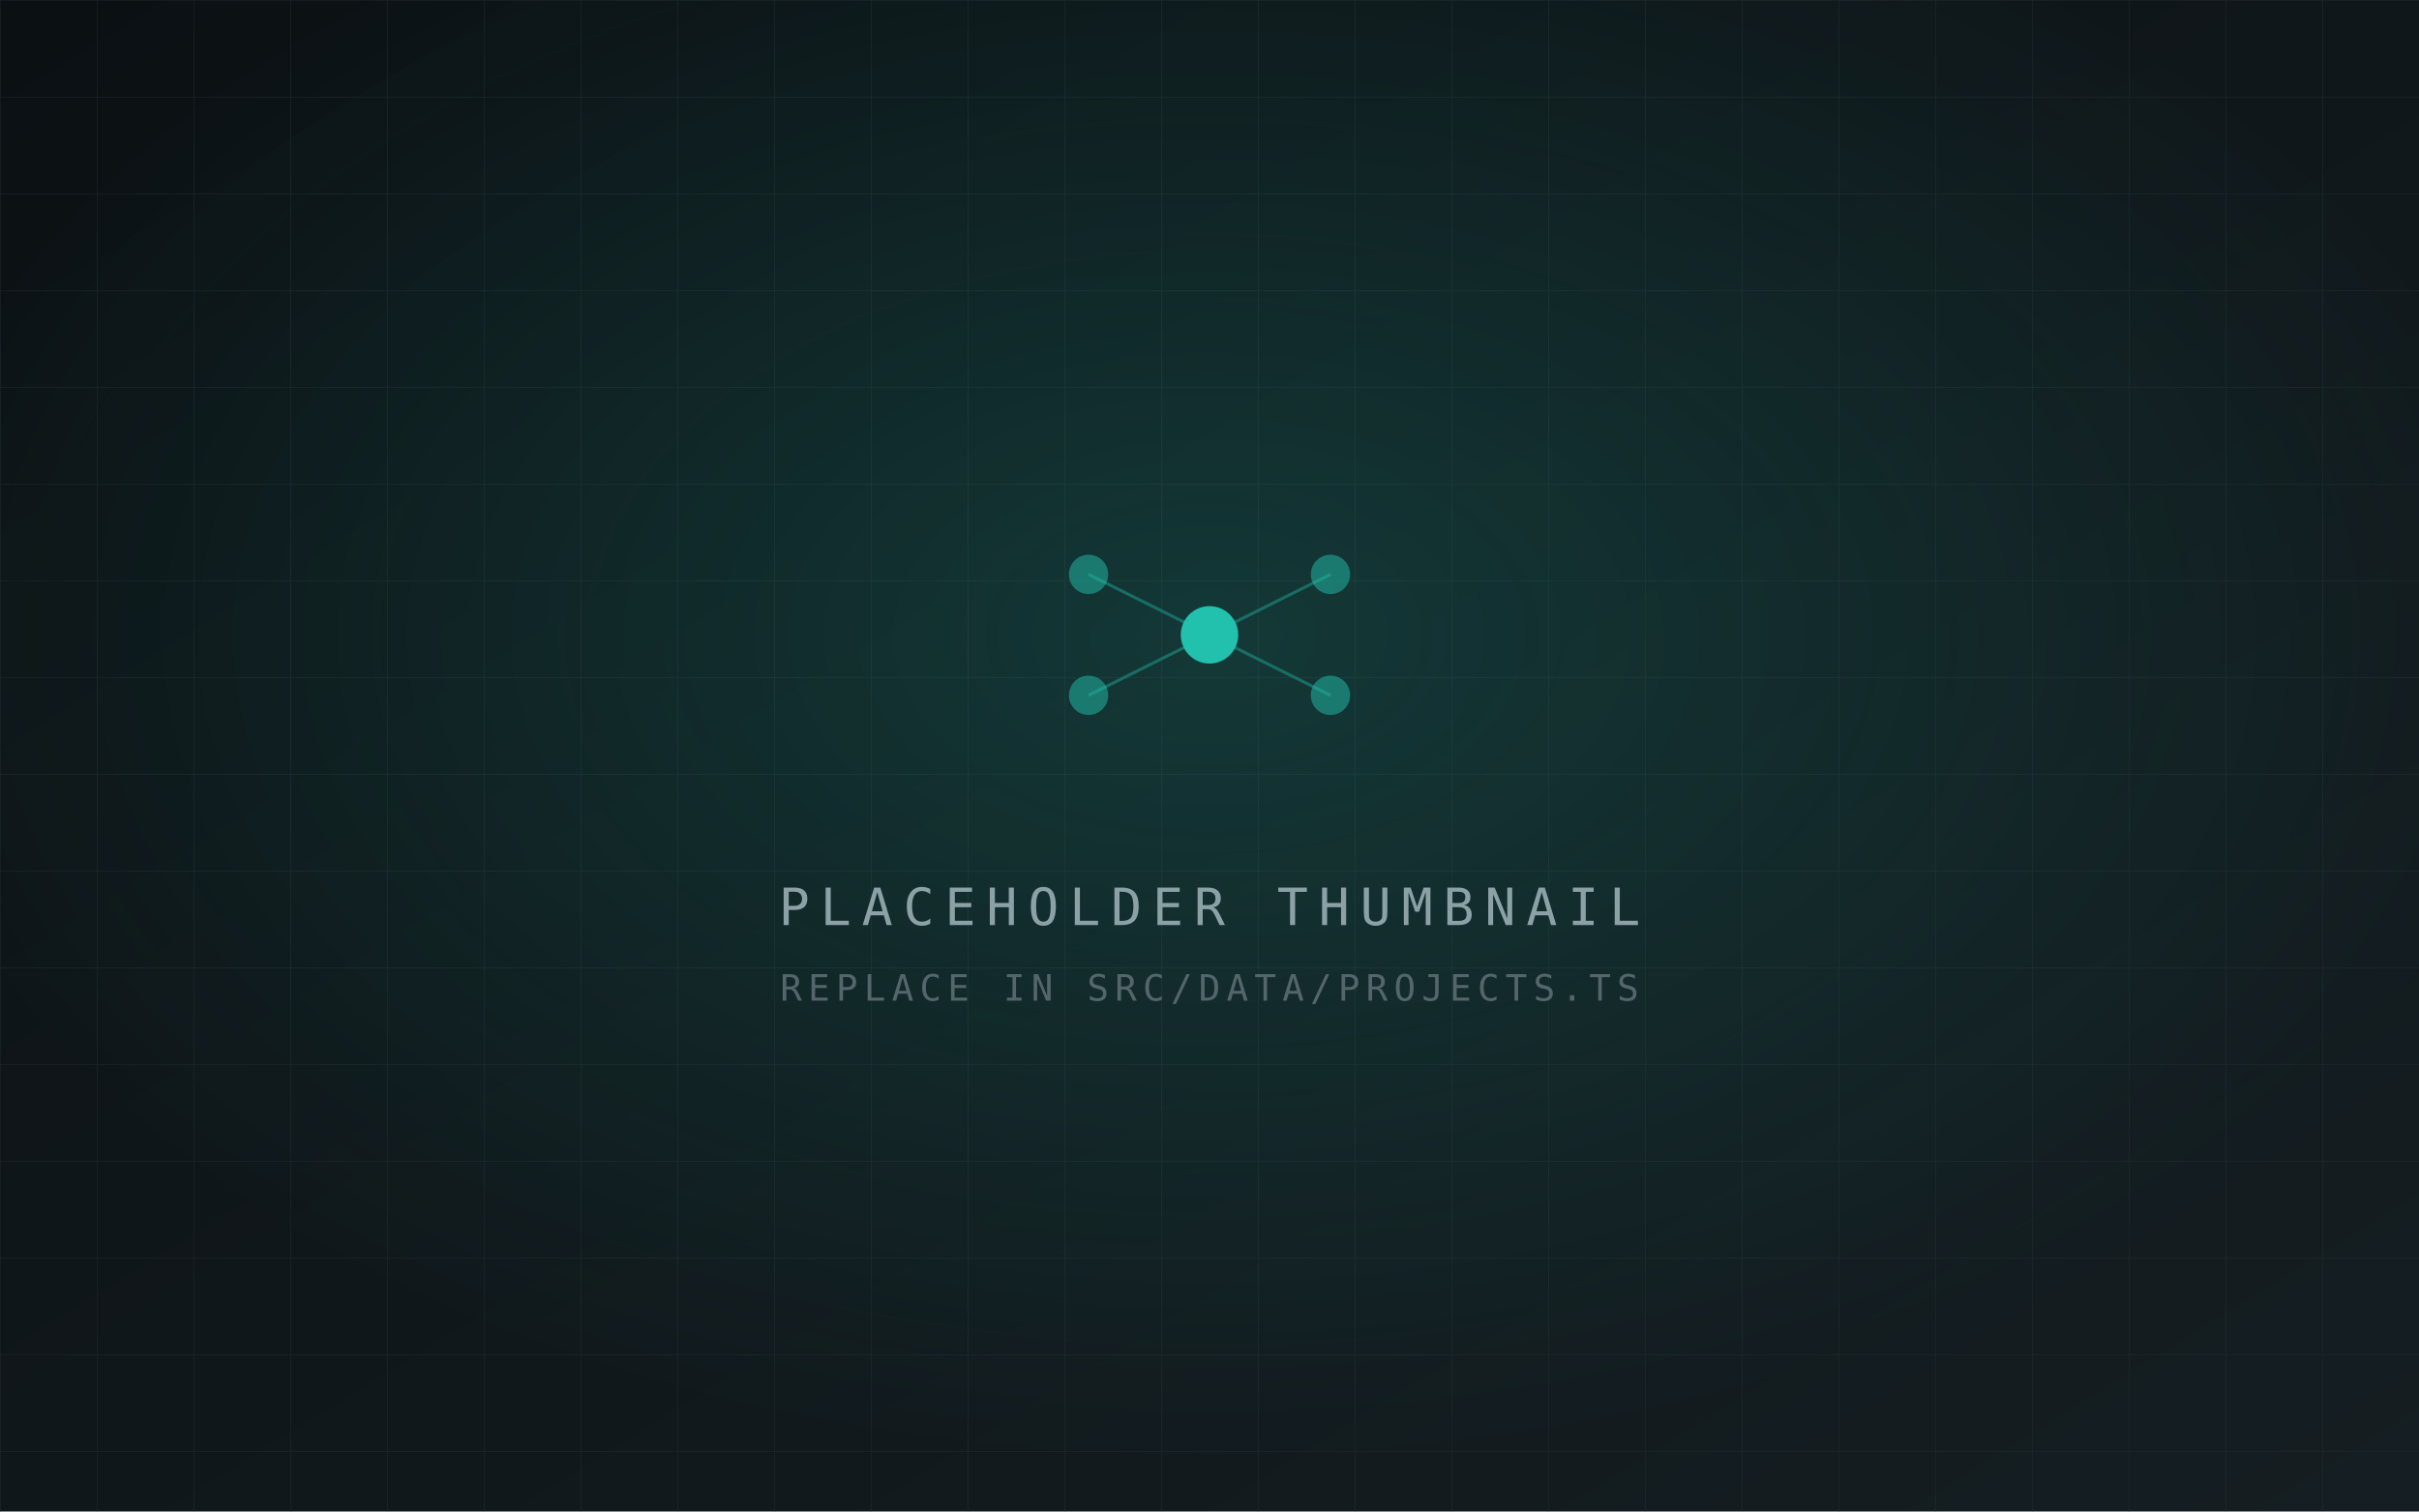
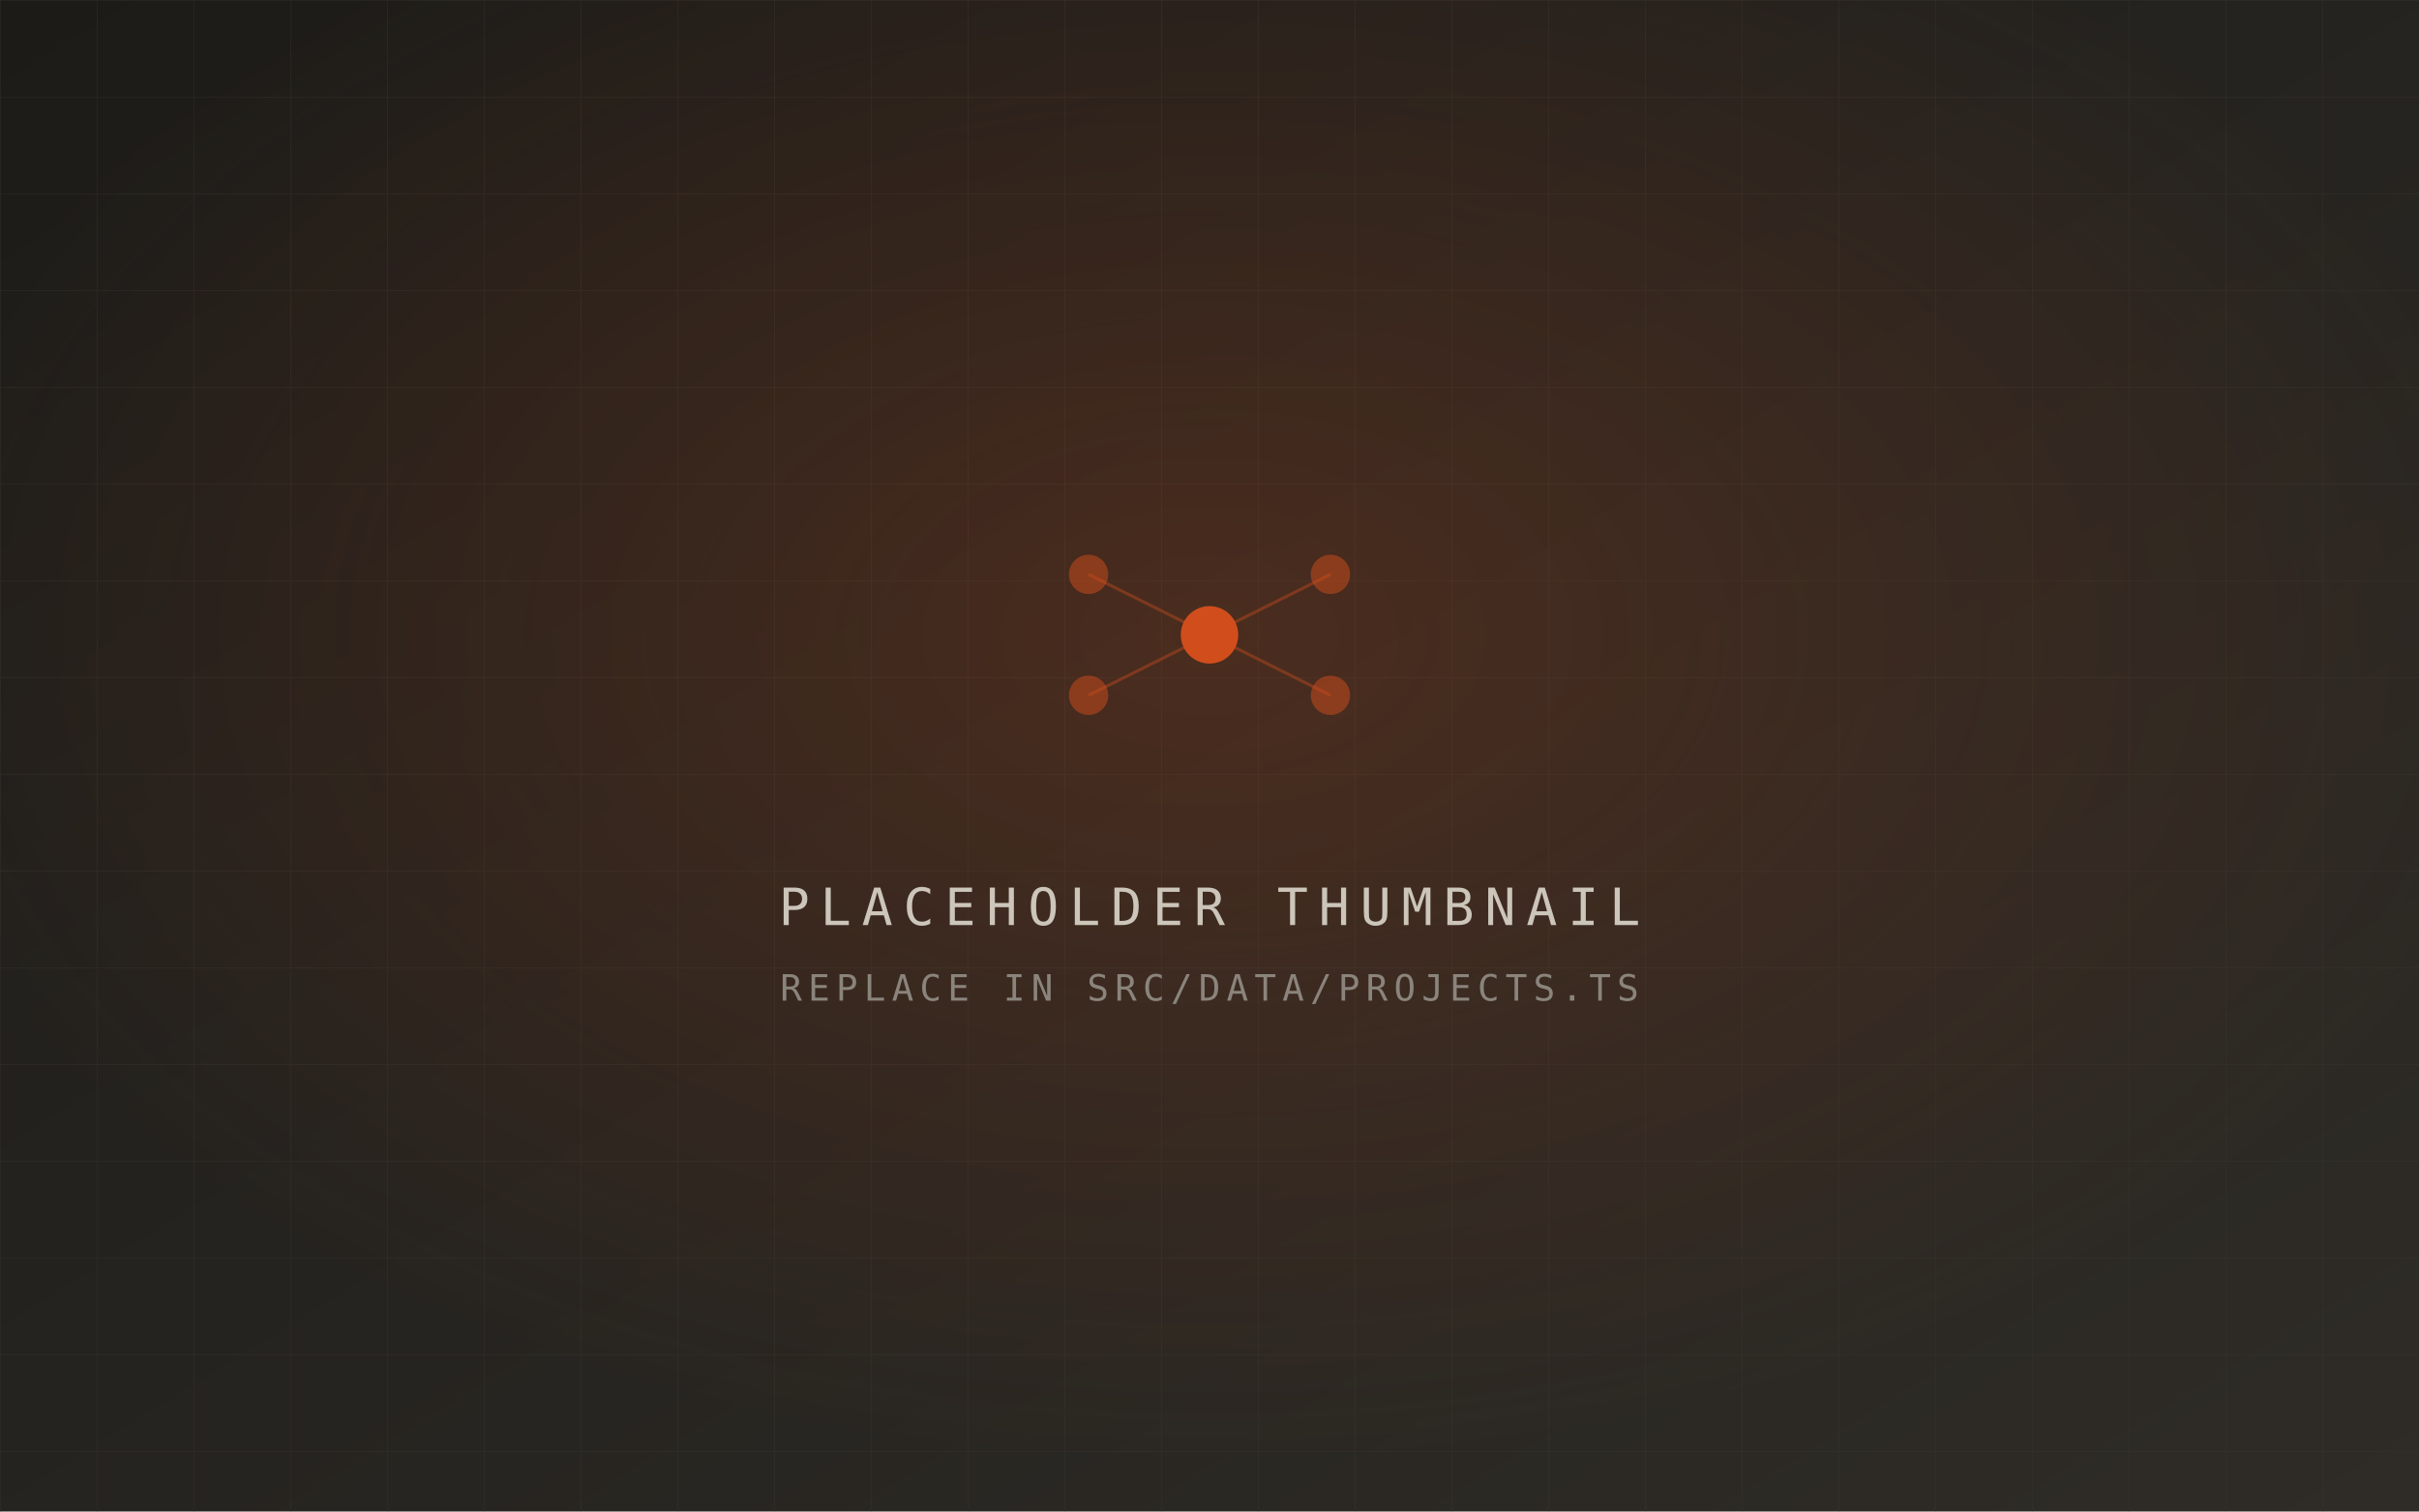
<svg xmlns="http://www.w3.org/2000/svg" width="1600" height="1000" viewBox="0 0 1600 1000" role="img" aria-label="Isla Paint Center placeholder thumbnail">
  <defs>
    <linearGradient id="bg-p" x1="0" y1="0" x2="1" y2="1">
-       <stop offset="0" stop-color="#0b1013" />
-       <stop offset="1" stop-color="#151e22" />
+       <stop offset="0" stop-color="#1c1b18" />
+       <stop offset="1" stop-color="#2f2c27" />
    </linearGradient>
    <pattern id="grid-p" width="64" height="64" patternUnits="userSpaceOnUse">
-       <path d="M64 0H0V64" fill="none" stroke="#26343a" stroke-width="1" />
+       <path d="M64 0H0V64" fill="none" stroke="#3a362f" stroke-width="1" />
    </pattern>
    <radialGradient id="glow-p" cx="0.5" cy="0.42" r="0.55">
-       <stop offset="0" stop-color="#22c1ad" stop-opacity="0.20" />
-       <stop offset="1" stop-color="#22c1ad" stop-opacity="0" />
+       <stop offset="0" stop-color="#d14e1c" stop-opacity="0.22" />
+       <stop offset="1" stop-color="#d14e1c" stop-opacity="0" />
    </radialGradient>
  </defs>
  <rect width="1600" height="1000" fill="url(#bg-p)" />
  <rect width="1600" height="1000" fill="url(#grid-p)" opacity="0.45" />
  <rect width="1600" height="1000" fill="url(#glow-p)" />
  <g transform="translate(800 420)">
-     <g fill="none" stroke="#22c1ad" stroke-opacity="0.4" stroke-width="2">
+     <g fill="none" stroke="#d14e1c" stroke-opacity="0.4" stroke-width="2">
      <path d="M-80 -40 L0 0 L80 -40" />
      <path d="M-80 40 L0 0 L80 40" />
    </g>
-     <g fill="#22c1ad">
+     <g fill="#d14e1c">
      <circle cx="-80" cy="-40" r="13" fill-opacity="0.5" />
      <circle cx="80" cy="-40" r="13" fill-opacity="0.5" />
      <circle cx="-80" cy="40" r="13" fill-opacity="0.5" />
      <circle cx="80" cy="40" r="13" fill-opacity="0.5" />
      <circle cx="0" cy="0" r="19" />
    </g>
  </g>
-   <text x="800" y="612" text-anchor="middle" font-family="ui-monospace, SFMono-Regular, 'SF Mono', Menlo, Consolas, monospace" font-size="34" letter-spacing="7" fill="#8ba1a6">PLACEHOLDER THUMBNAIL</text>
-   <text x="800" y="662" text-anchor="middle" font-family="ui-monospace, SFMono-Regular, 'SF Mono', Menlo, Consolas, monospace" font-size="24" letter-spacing="4" fill="#54666b">REPLACE IN SRC/DATA/PROJECTS.TS</text>
+   <text x="800" y="612" text-anchor="middle" font-family="ui-monospace, SFMono-Regular, 'SF Mono', Menlo, Consolas, monospace" font-size="34" letter-spacing="7" fill="#ccc5b9">PLACEHOLDER THUMBNAIL</text>
+   <text x="800" y="662" text-anchor="middle" font-family="ui-monospace, SFMono-Regular, 'SF Mono', Menlo, Consolas, monospace" font-size="24" letter-spacing="4" fill="#8a847c">REPLACE IN SRC/DATA/PROJECTS.TS</text>
</svg>
